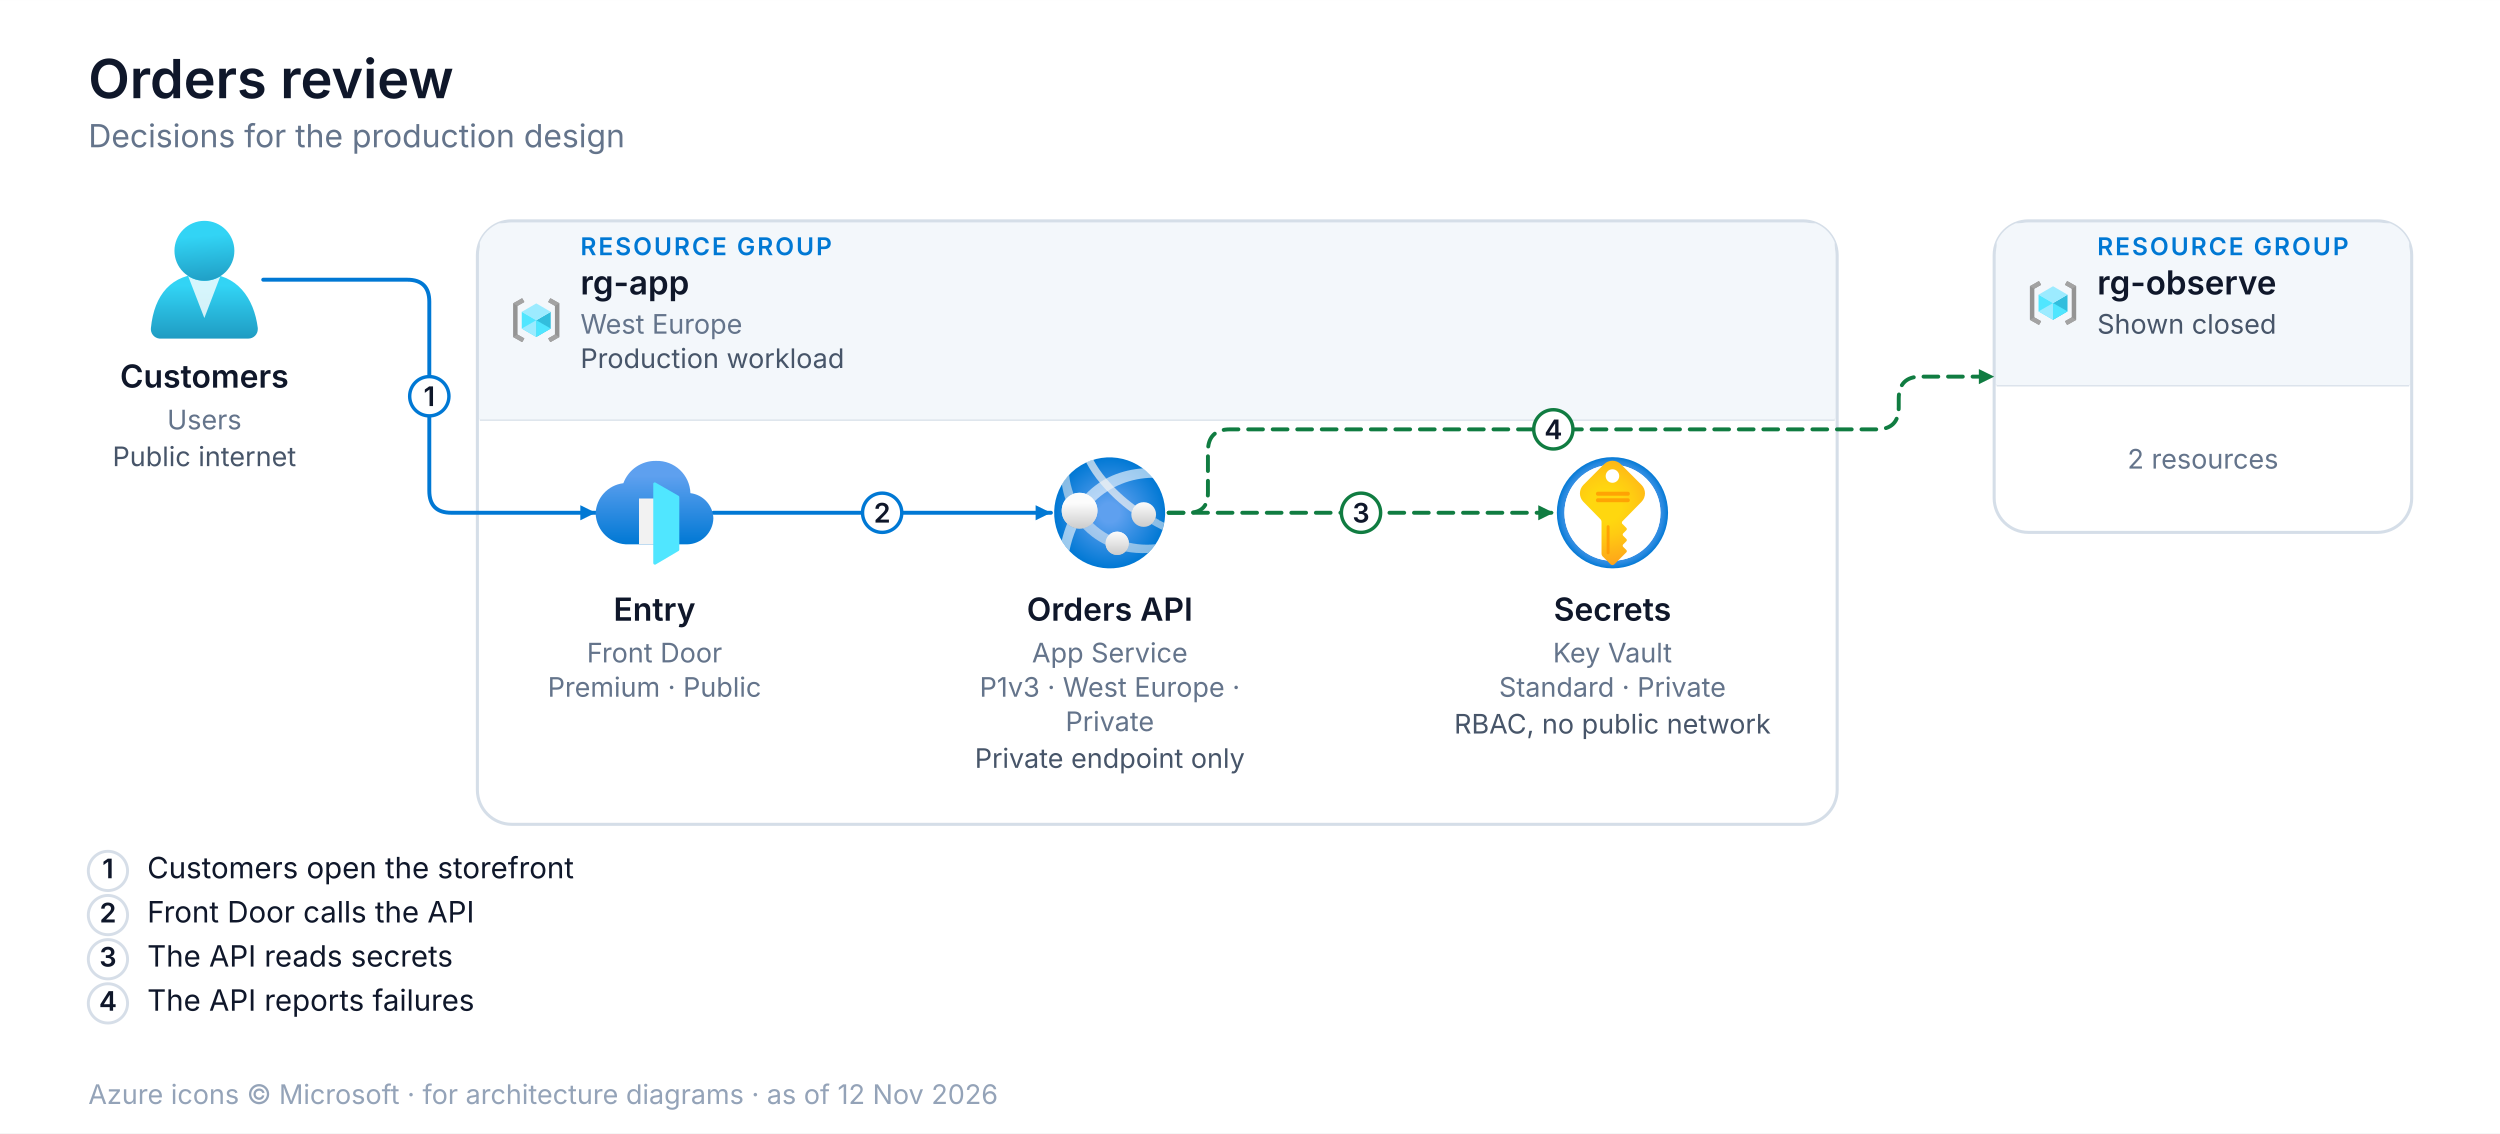
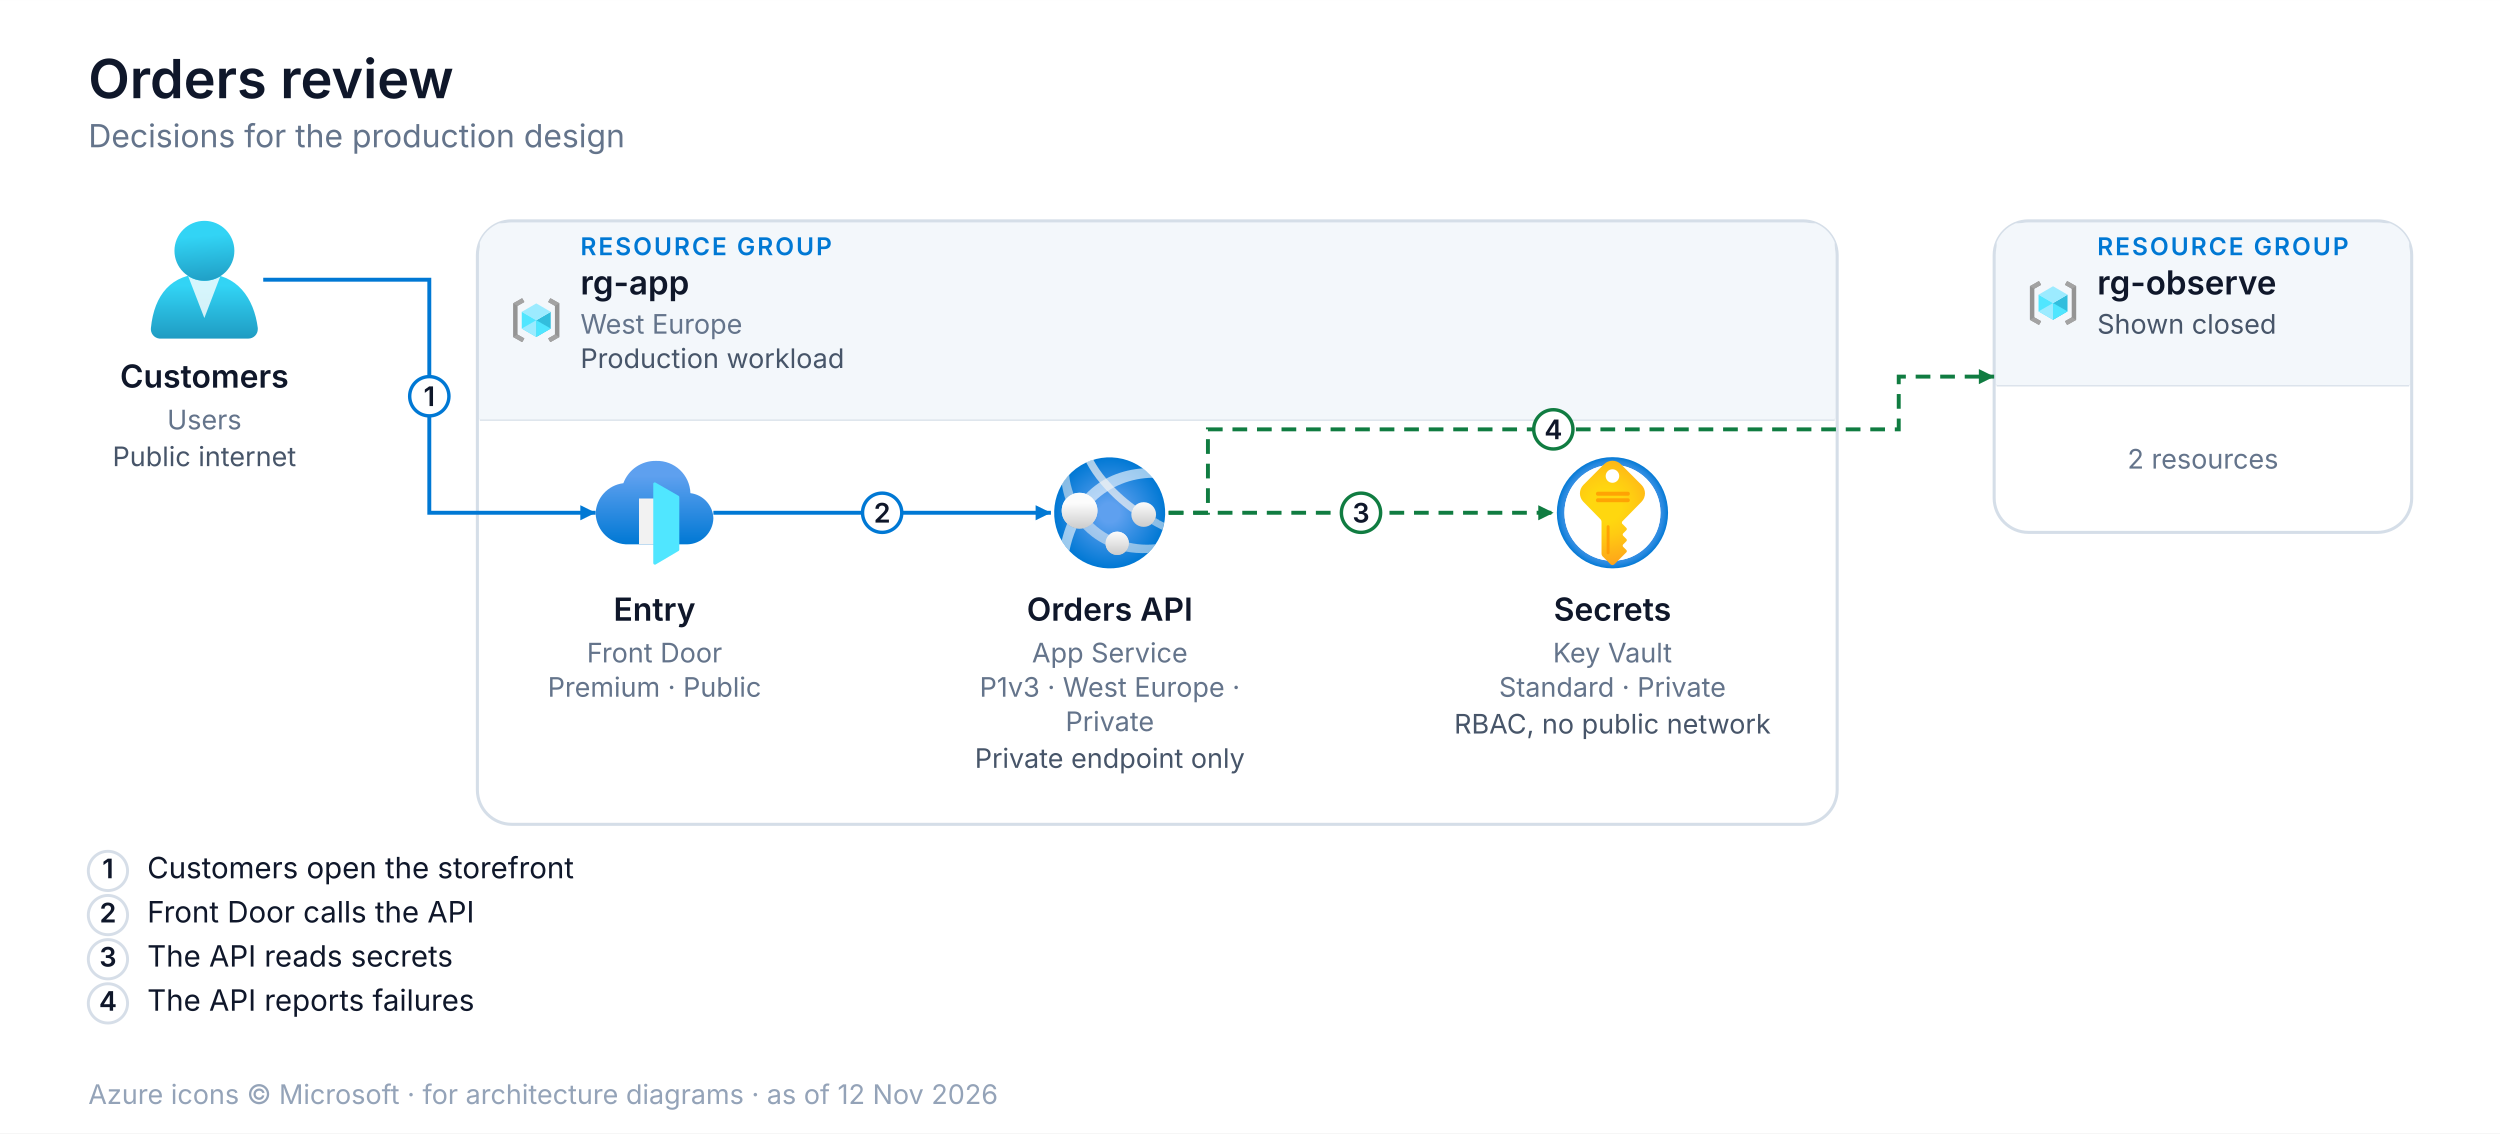
<svg xmlns="http://www.w3.org/2000/svg" xmlns:xlink="http://www.w3.org/1999/xlink" width="1019" height="462" viewBox="0 0 1019.1 462.0" role="img" text-rendering="optimizeLegibility">
  <rect width="100%" height="100%" fill="#FFFFFF" />
  <defs>
    <marker id="arrow-0078D4" viewBox="0 0 10 10" refX="8.6" refY="5" markerWidth="8" markerHeight="8" orient="auto-start-reverse" markerUnits="userSpaceOnUse">
      <path d="M0.8 1.15 L8.6 5 L0.8 8.85 Z" fill="#0078D4" />
    </marker>
    <marker id="arrow-107C41" viewBox="0 0 10 10" refX="8.6" refY="5" markerWidth="8" markerHeight="8" orient="auto-start-reverse" markerUnits="userSpaceOnUse">
      <path d="M0.8 1.15 L8.6 5 L0.8 8.85 Z" fill="#107C41" />
    </marker>
    <clipPath id="clip1">
      <rect x="194.6" y="90.0" width="554.3" height="246.0" rx="14" />
    </clipPath>
    <clipPath id="clip2">
      <rect x="812.9" y="90.0" width="170.2" height="127.0" rx="14" />
    </clipPath>
  </defs>
  <g clip-path="url(#clip1)">
    <rect x="194.6" y="90.0" width="554.3" height="246.0" fill="#FFFFFF" />
    <rect x="194.6" y="90.0" width="554.3" height="81.0" fill="#F3F7FB" />
  </g>
  <rect x="194.6" y="90.0" width="554.3" height="246.0" rx="14" ry="14" fill="none" stroke="#D5DEE8" stroke-width="1.25" />
  <line x1="195.6" y1="171.0" x2="747.9" y2="171.0" stroke="#D6DEE8" stroke-width="1" />
  <g clip-path="url(#clip2)">
    <rect x="812.9" y="90.0" width="170.2" height="127.0" fill="#FFFFFF" />
    <rect x="812.9" y="90.0" width="170.2" height="67.0" fill="#F3F7FB" />
  </g>
  <rect x="812.9" y="90.0" width="170.2" height="127.0" rx="14" ry="14" fill="none" stroke="#D5DEE8" stroke-width="1.25" />
  <line x1="813.9" y1="157.0" x2="982.1" y2="157.0" stroke="#D6DEE8" stroke-width="1" />
  <text x="898.0" y="191.0" text-anchor="middle" fill="#64748B" font-family="&quot;Segoe UI&quot;, Inter, &quot;Helvetica Neue&quot;, Arial, sans-serif" font-size="11">2 resources</text>
-   <path d="M 107.3 114.0 L 166.0 114.0 Q 175.0 114.0 175.0 123.0 L 175.0 200.0 Q 175.0 209.0 184.0 209.0 L 242.8 209.0" fill="none" stroke="#0078D4" stroke-width="1.6" stroke-linecap="round" stroke-linejoin="round" marker-end="url(#arrow-0078D4)" />
-   <path d="M 290.8 209.0 L 428.4 209.0" fill="none" stroke="#0078D4" stroke-width="1.6" stroke-linecap="round" stroke-linejoin="round" marker-end="url(#arrow-0078D4)" />
-   <path d="M 476.4 209.0 L 633.3 209.0" fill="none" stroke="#107C41" stroke-width="1.6" stroke-linecap="round" stroke-linejoin="round" stroke-dasharray="6 4" marker-end="url(#arrow-107C41)" />
-   <path d="M 476.4 209.0 L 484.4 209.0 Q 492.4 209.0 492.4 201.0 L 492.4 184.0 Q 492.4 175.0 501.4 175.0 L 765.0 175.0 Q 774.0 175.0 774.0 166.0 L 774.0 162.5 Q 774.0 153.5 783.0 153.5 L 812.9 153.5" fill="none" stroke="#107C41" stroke-width="1.6" stroke-linecap="round" stroke-linejoin="round" stroke-dasharray="6 4" marker-end="url(#arrow-107C41)" />
+   <path d="M 107.3 114.0 L 123.3 114.0 L 175.0 114.0 L 175.0 209.0 L 226.8 209.0 L 242.8 209.0" fill="none" stroke="#0078D4" stroke-width="1.6" stroke-linecap="butt" stroke-linejoin="miter" marker-end="url(#arrow-0078D4)" />
+   <path d="M 290.8 209.0 L 428.4 209.0" fill="none" stroke="#0078D4" stroke-width="1.6" stroke-linecap="butt" stroke-linejoin="miter" marker-end="url(#arrow-0078D4)" />
+   <path d="M 476.4 209.0 L 633.3 209.0" fill="none" stroke="#107C41" stroke-width="1.6" stroke-linecap="butt" stroke-linejoin="miter" stroke-dasharray="6 4" marker-end="url(#arrow-107C41)" />
+   <path d="M 476.4 209.0 L 492.4 209.0 L 492.4 175.0 L 774.0 175.0 L 774.0 153.5 L 796.9 153.5 L 812.9 153.5" fill="none" stroke="#107C41" stroke-width="1.6" stroke-linecap="butt" stroke-linejoin="miter" stroke-dasharray="6 4" marker-end="url(#arrow-107C41)" />
  <g clip-path="url(#clip1)">
    <rect x="195.6" y="91.0" width="552.3" height="80.0" fill="#F3F7FB" />
  </g>
  <svg x="208.6" y="120.5" width="20.0" height="20.0" viewBox="0 0 18 18" preserveAspectRatio="xMidYMid meet" overflow="visible">
    <g>
      <g>
        <path d="M.5,15.08a.16.16,0,0,0,.08.14l1.16.65L3.7,17a.17.17,0,0,0,.23-.06l.66-1.12a.16.16,0,0,0-.06-.21l-2.3-1.3a.17.17,0,0,1-.08-.14V3.85a.16.16,0,0,1,.08-.14l2.3-1.3a.16.16,0,0,0,.06-.21L3.93,1.08A.17.17,0,0,0,3.7,1L1.78,2.11l-1.2.67a.16.16,0,0,0-.08.14V15.08Z" fill="#949494" />
        <path d="M2.14,3.77l.06-.06,2.3-1.3a.14.14,0,0,0,.06-.21L3.9,1.08A.15.15,0,0,0,3.68,1L1.75,2.11.56,2.78s-.05,0-.06.06l.9.51Z" fill="#a3a3a3" />
        <path d="M4.5,15.59l-2.3-1.3a.22.22,0,0,1-.07-.09l-1.62,1,.05,0,1.15.65,2,1.11a.15.15,0,0,0,.22-.06l.66-1.12A.14.14,0,0,0,4.5,15.59Z" fill="#a3a3a3" />
      </g>
      <path d="M17.5,15.08a.16.16,0,0,1-.08.14l-1.16.65L14.3,17a.17.17,0,0,1-.23-.06l-.66-1.12a.16.16,0,0,1,.06-.21l2.3-1.3a.17.17,0,0,0,.08-.14V3.85a.16.16,0,0,0-.08-.14l-2.3-1.3a.16.16,0,0,1-.06-.21l.66-1.12A.17.17,0,0,1,14.3,1l1.92,1.09,1.2.67a.16.16,0,0,1,.08.14V15.08Z" fill="#949494" />
      <path d="M15.86,3.77l-.06-.06-2.3-1.3a.14.14,0,0,1-.06-.21l.66-1.12A.15.15,0,0,1,14.32,1l1.93,1.09,1.19.67s0,0,.06.06l-.9.51Z" fill="#a3a3a3" />
      <path d="M13.5,15.59l2.3-1.3a.22.22,0,0,0,.07-.09l1.62,1,0,0-1.15.65-2,1.11a.15.15,0,0,1-.22-.06l-.66-1.12A.14.14,0,0,1,13.5,15.59Z" fill="#a3a3a3" />
      <polygon points="14.31 5.93 14.31 12.07 8.99 15.16 8.99 9.01 14.31 5.93" fill="#32bedd" />
      <polygon points="14.31 5.93 9 9.02 3.68 5.93 9 2.84 14.31 5.93" fill="#9cebff" />
      <polygon points="8.99 9.02 8.99 15.16 3.68 12.07 3.68 5.93 8.99 9.02" fill="#50e6ff" />
      <polygon points="3.68 12.07 8.99 9.01 8.99 15.16 3.68 12.07" fill="#9cebff" />
      <polygon points="14.31 12.07 8.99 9.01 8.99 15.16 14.31 12.07" fill="#50e6ff" />
    </g>
  </svg>
  <text x="236.6" y="104.0" fill="#0078D4" font-family="&quot;Segoe UI&quot;, Inter, &quot;Helvetica Neue&quot;, Arial, sans-serif" font-size="10" font-weight="600" letter-spacing="0.08em">RESOURCE GROUP</text>
  <text x="236.6" y="120.0" fill="#0F172A" font-family="&quot;Segoe UI&quot;, Inter, &quot;Helvetica Neue&quot;, Arial, sans-serif" font-size="13.5" font-weight="600">rg-app</text>
  <text x="236.6" y="136.0" fill="#64748B" font-family="&quot;Segoe UI&quot;, Inter, &quot;Helvetica Neue&quot;, Arial, sans-serif" font-size="11">West Europe</text>
  <text x="236.6" y="150.0" fill="#475569" font-family="&quot;Segoe UI&quot;, Inter, &quot;Helvetica Neue&quot;, Arial, sans-serif" font-size="11">Production workload</text>
  <g clip-path="url(#clip2)">
    <rect x="813.9" y="91.0" width="168.2" height="66.0" fill="#F3F7FB" />
  </g>
  <svg x="826.9" y="113.5" width="20.0" height="20.0" viewBox="0 0 18 18" preserveAspectRatio="xMidYMid meet" overflow="visible">
    <g>
      <g>
        <path d="M.5,15.08a.16.16,0,0,0,.08.14l1.16.65L3.7,17a.17.17,0,0,0,.23-.06l.66-1.12a.16.16,0,0,0-.06-.21l-2.3-1.3a.17.17,0,0,1-.08-.14V3.85a.16.16,0,0,1,.08-.14l2.3-1.3a.16.16,0,0,0,.06-.21L3.93,1.08A.17.17,0,0,0,3.7,1L1.78,2.11l-1.2.67a.16.16,0,0,0-.08.14V15.08Z" fill="#949494" />
        <path d="M2.14,3.77l.06-.06,2.3-1.3a.14.14,0,0,0,.06-.21L3.9,1.08A.15.15,0,0,0,3.68,1L1.75,2.11.56,2.78s-.05,0-.06.06l.9.51Z" fill="#a3a3a3" />
        <path d="M4.5,15.59l-2.3-1.3a.22.22,0,0,1-.07-.09l-1.62,1,.05,0,1.15.65,2,1.11a.15.15,0,0,0,.22-.06l.66-1.12A.14.14,0,0,0,4.5,15.59Z" fill="#a3a3a3" />
      </g>
      <path d="M17.5,15.08a.16.16,0,0,1-.08.14l-1.16.65L14.3,17a.17.17,0,0,1-.23-.06l-.66-1.12a.16.16,0,0,1,.06-.21l2.3-1.3a.17.17,0,0,0,.08-.14V3.85a.16.16,0,0,0-.08-.14l-2.3-1.3a.16.16,0,0,1-.06-.21l.66-1.12A.17.17,0,0,1,14.3,1l1.92,1.09,1.2.67a.16.16,0,0,1,.08.14V15.08Z" fill="#949494" />
      <path d="M15.86,3.77l-.06-.06-2.3-1.3a.14.14,0,0,1-.06-.21l.66-1.12A.15.15,0,0,1,14.32,1l1.93,1.09,1.19.67s0,0,.06.06l-.9.51Z" fill="#a3a3a3" />
      <path d="M13.5,15.59l2.3-1.3a.22.22,0,0,0,.07-.09l1.62,1,0,0-1.15.65-2,1.11a.15.15,0,0,1-.22-.06l-.66-1.12A.14.14,0,0,1,13.5,15.59Z" fill="#a3a3a3" />
      <polygon points="14.31 5.93 14.31 12.07 8.99 15.16 8.99 9.01 14.31 5.93" fill="#32bedd" />
      <polygon points="14.31 5.93 9 9.02 3.68 5.93 9 2.84 14.31 5.93" fill="#9cebff" />
      <polygon points="8.99 9.02 8.99 15.16 3.68 12.07 3.68 5.93 8.99 9.02" fill="#50e6ff" />
      <polygon points="3.68 12.07 8.99 9.01 8.99 15.16 3.68 12.07" fill="#9cebff" />
      <polygon points="14.31 12.07 8.99 9.01 8.99 15.16 14.31 12.07" fill="#50e6ff" />
    </g>
  </svg>
  <text x="854.9" y="104.0" fill="#0078D4" font-family="&quot;Segoe UI&quot;, Inter, &quot;Helvetica Neue&quot;, Arial, sans-serif" font-size="10" font-weight="600" letter-spacing="0.08em">RESOURCE GROUP</text>
  <text x="854.9" y="120.0" fill="#0F172A" font-family="&quot;Segoe UI&quot;, Inter, &quot;Helvetica Neue&quot;, Arial, sans-serif" font-size="13.5" font-weight="600">rg-observe</text>
  <text x="854.9" y="136.0" fill="#475569" font-family="&quot;Segoe UI&quot;, Inter, &quot;Helvetica Neue&quot;, Arial, sans-serif" font-size="11">Shown closed</text>
  <svg x="59.3" y="90.0" width="48.0" height="48.0" viewBox="0 0 18 18" preserveAspectRatio="xMidYMid meet" overflow="visible">
    <defs>
      <linearGradient id="n5be92901b-ec33-4c65-adf1-9b0eed06d677" x1="9" y1="6.88" x2="9" y2="20.45" gradientUnits="userSpaceOnUse">
        <stop offset="0.22" stop-color="#32d4f5" />
        <stop offset="1" stop-color="#198ab3" />
      </linearGradient>
      <linearGradient id="n5b46fc246-25d8-4398-8779-1042e8cacae7" x1="8.61" y1="-0.4" x2="9.6" y2="11.92" gradientUnits="userSpaceOnUse">
        <stop offset="0.22" stop-color="#32d4f5" />
        <stop offset="1" stop-color="#198ab3" />
      </linearGradient>
    </defs>
    <path d="M15.72,18a1.45,1.45,0,0,0,1.45-1.45.47.47,0,0,0,0-.17C16.59,11.81,14,8.09,9,8.09S1.34,11.24.83,16.39A1.46,1.46,0,0,0,2.14,18H15.72Z" fill="url(#n5be92901b-ec33-4c65-adf1-9b0eed06d677)" />
    <path d="M9,9.17a4.59,4.59,0,0,1-2.48-.73L9,14.86l2.44-6.38A4.53,4.53,0,0,1,9,9.17Z" fill="#fff" opacity="0.8" />
    <circle cx="9.01" cy="4.58" r="4.58" fill="url(#n5b46fc246-25d8-4398-8779-1042e8cacae7)" />
  </svg>
  <text x="83.3" y="158.0" text-anchor="middle" fill="#0F172A" font-family="&quot;Segoe UI&quot;, Inter, &quot;Helvetica Neue&quot;, Arial, sans-serif" font-size="13" font-weight="600">Customers</text>
  <text x="83.3" y="175.0" text-anchor="middle" fill="#64748B" font-family="&quot;Segoe UI&quot;, Inter, &quot;Helvetica Neue&quot;, Arial, sans-serif" font-size="11">Users</text>
  <text x="83.3" y="190.0" text-anchor="middle" fill="#475569" font-family="&quot;Segoe UI&quot;, Inter, &quot;Helvetica Neue&quot;, Arial, sans-serif" font-size="11">Public internet</text>
  <a href="https://learn.microsoft.com/azure/frontdoor/front-door-overview" xlink:href="https://learn.microsoft.com/azure/frontdoor/front-door-overview" target="_blank">
    <svg x="242.8" y="185.0" width="48.0" height="48.0" viewBox="0 0 18 18" preserveAspectRatio="xMidYMid meet" overflow="visible">
      <defs>
        <linearGradient id="n6aa2ee697-e8d1-4da1-a8c5-64c8ebbb74cf" x1="9" y1="13.83" x2="9" y2="1.07" gradientUnits="userSpaceOnUse">
          <stop offset="0" stop-color="#0078d4" />
          <stop offset="0.82" stop-color="#5ea0ef" />
        </linearGradient>
      </defs>
      <path d="M18,9.83A4,4,0,0,0,14.49,6,5.1,5.1,0,0,0,9.24,1.07a5.23,5.23,0,0,0-5,3.41A4.83,4.83,0,0,0,0,9.12a4.9,4.9,0,0,0,5.07,4.71l.44,0h8.21a.78.78,0,0,0,.22,0A4.09,4.09,0,0,0,18,9.83Z" fill="url(#n6aa2ee697-e8d1-4da1-a8c5-64c8ebbb74cf)" />
      <path id="n6f0276135-0079-4897-a518-21eb63472c16" d="M6.63,6.82h5.06v7H6.63Z" fill="#f2f2f2" />
      <path id="n6e528878d-2ed7-4392-94e6-99c6fc971bcb" d="M12.61,6.37l-3.49-2a.25.25,0,0,0-.31.15s0,.06,0,.08V16.68a.25.25,0,0,0,.24.25h.08l3.49-2.06a.25.25,0,0,0,.17-.23v-8A.26.26,0,0,0,12.61,6.37Z" fill="#50e6ff" />
    </svg>
    <text x="266.8" y="253.0" text-anchor="middle" fill="#0F172A" font-family="&quot;Segoe UI&quot;, Inter, &quot;Helvetica Neue&quot;, Arial, sans-serif" font-size="13" font-weight="600">Entry</text>
    <text x="266.8" y="270.0" text-anchor="middle" fill="#64748B" font-family="&quot;Segoe UI&quot;, Inter, &quot;Helvetica Neue&quot;, Arial, sans-serif" font-size="11">Front Door</text>
    <text x="266.8" y="284.0" text-anchor="middle" fill="#64748B" font-family="&quot;Segoe UI&quot;, Inter, &quot;Helvetica Neue&quot;, Arial, sans-serif" font-size="11">Premium · Public</text>
  </a>
  <a href="https://learn.microsoft.com/azure/app-service/overview" xlink:href="https://learn.microsoft.com/azure/app-service/overview" target="_blank">
    <svg x="428.4" y="185.0" width="48.0" height="48.0" viewBox="0 0 18 18" preserveAspectRatio="xMidYMid meet" overflow="visible">
      <defs>
        <radialGradient id="n7e2cf8746-c9a8-4eee-86c2-4951983c6032" cx="13428.81" cy="3518.86" r="56.67" gradientTransform="translate(-2005.33 -518.83) scale(0.15)" gradientUnits="userSpaceOnUse">
          <stop offset="0.18" stop-color="#5ea0ef" />
          <stop offset="1" stop-color="#0078d4" />
        </radialGradient>
        <linearGradient id="n7bdd213dd-d313-473c-8ff4-0133fd3a9033" x1="4.4" y1="11.48" x2="4.37" y2="7.53" gradientUnits="userSpaceOnUse">
          <stop offset="0" stop-color="#ccc" />
          <stop offset="1" stop-color="#fcfcfc" />
        </linearGradient>
        <linearGradient id="n7afcc63c5-3649-4476-a742-bcb53a569f3c" x1="10.13" y1="15.45" x2="10.13" y2="11.9" gradientUnits="userSpaceOnUse">
          <stop offset="0" stop-color="#ccc" />
          <stop offset="1" stop-color="#fcfcfc" />
        </linearGradient>
        <linearGradient id="n7bd873f0b-9954-4aa5-a3df-9f4c64e8729d" x1="14.18" y1="11.15" x2="14.18" y2="7.38" gradientUnits="userSpaceOnUse">
          <stop offset="0" stop-color="#ccc" />
          <stop offset="1" stop-color="#fcfcfc" />
        </linearGradient>
      </defs>
      <path id="n7ee75dd06-1aca-4f76-9d11-d05a284020ad" d="M14.21,15.72A8.5,8.5,0,0,1,3.79,2.28l.09-.06a8.5,8.5,0,0,1,10.33,13.5" fill="url(#n7e2cf8746-c9a8-4eee-86c2-4951983c6032)" />
      <path d="M6.69,7.23A13,13,0,0,1,15.6,3.65a8.47,8.47,0,0,0-1.49-1.44,14.34,14.34,0,0,0-4.69,1.1A12.54,12.54,0,0,0,5.34,6.13,2.76,2.76,0,0,1,6.69,7.23Z" fill="#fff" opacity="0.6" />
      <path d="M2.48,10.65a17.86,17.86,0,0,0-.83,2.62,7.82,7.82,0,0,0,.62.92c.18.23.35.44.55.65A17.94,17.94,0,0,1,3.9,11.37,2.76,2.76,0,0,1,2.48,10.65Z" fill="#fff" opacity="0.6" />
      <path d="M3.46,6.11a12,12,0,0,1-.69-2.94,8.15,8.15,0,0,0-1.1,1.45A12.69,12.69,0,0,0,2.24,7,2.69,2.69,0,0,1,3.46,6.11Z" fill="#f2f2f2" opacity="0.55" />
      <circle cx="4.38" cy="8.68" r="2.73" fill="url(#n7bdd213dd-d313-473c-8ff4-0133fd3a9033)" />
      <path d="M8.36,13.67A1.77,1.77,0,0,1,8.9,12.4a11.88,11.88,0,0,1-2.53-1.86,2.74,2.74,0,0,1-1.49.83,13.1,13.1,0,0,0,1.45,1.28A12.12,12.12,0,0,0,8.38,13.9,1.79,1.79,0,0,1,8.36,13.67Z" fill="#f2f2f2" opacity="0.55" />
      <path d="M14.66,13.88a12,12,0,0,1-2.76-.32.41.41,0,0,1,0,.11,1.75,1.75,0,0,1-.51,1.24,13.69,13.69,0,0,0,3.42.24A8.21,8.21,0,0,0,16,13.81,11.5,11.5,0,0,1,14.66,13.88Z" fill="#f2f2f2" opacity="0.55" />
      <circle cx="10.13" cy="13.67" r="1.78" fill="url(#n7afcc63c5-3649-4476-a742-bcb53a569f3c)" />
      <path d="M12.32,8.93a1.83,1.83,0,0,1,.61-1A25.5,25.5,0,0,1,8.47,3.79a16.91,16.91,0,0,1-2-2.92,7.64,7.64,0,0,0-1.09.42A18.14,18.14,0,0,0,7.53,4.47,26.44,26.44,0,0,0,12.32,8.93Z" fill="#f2f2f2" opacity="0.7" />
      <circle cx="14.18" cy="9.27" r="1.89" fill="url(#n7bd873f0b-9954-4aa5-a3df-9f4c64e8729d)" />
      <path d="M17.35,10.54,17,10.37l0,0-.3-.16-.06,0L16.38,10l-.07,0L16,9.8a1.76,1.76,0,0,1-.64.92c.12.08.25.15.38.22l.08.05.35.19,0,0,.86.45h0a8.63,8.63,0,0,0,.29-1.11Z" fill="#f2f2f2" opacity="0.55" />
      <circle cx="4.38" cy="8.68" r="2.73" fill="url(#n7bdd213dd-d313-473c-8ff4-0133fd3a9033)" />
      <circle cx="10.13" cy="13.67" r="1.78" fill="url(#n7afcc63c5-3649-4476-a742-bcb53a569f3c)" />
    </svg>
    <text x="452.4" y="253.0" text-anchor="middle" fill="#0F172A" font-family="&quot;Segoe UI&quot;, Inter, &quot;Helvetica Neue&quot;, Arial, sans-serif" font-size="13" font-weight="600">Orders API</text>
    <text x="452.4" y="270.0" text-anchor="middle" fill="#64748B" font-family="&quot;Segoe UI&quot;, Inter, &quot;Helvetica Neue&quot;, Arial, sans-serif" font-size="11">App Service</text>
    <text x="452.4" y="284.0" text-anchor="middle" fill="#64748B" font-family="&quot;Segoe UI&quot;, Inter, &quot;Helvetica Neue&quot;, Arial, sans-serif" font-size="11">P1v3 · West Europe ·</text>
    <text x="452.4" y="298.0" text-anchor="middle" fill="#64748B" font-family="&quot;Segoe UI&quot;, Inter, &quot;Helvetica Neue&quot;, Arial, sans-serif" font-size="11">Private</text>
    <text x="452.4" y="313.0" text-anchor="middle" fill="#475569" font-family="&quot;Segoe UI&quot;, Inter, &quot;Helvetica Neue&quot;, Arial, sans-serif" font-size="11">Private endpoint only</text>
  </a>
  <a href="https://learn.microsoft.com/azure/key-vault/general/overview" xlink:href="https://learn.microsoft.com/azure/key-vault/general/overview" target="_blank">
    <svg x="633.3" y="185.0" width="48.0" height="48.0" viewBox="0 0 18 18" preserveAspectRatio="xMidYMid meet" overflow="visible">
      <defs>
        <radialGradient id="n8fb114c93-7c16-4540-899a-0796041629e6" cx="9" cy="9" r="8.5" gradientUnits="userSpaceOnUse">
          <stop offset="0.18" stop-color="#5ea0ef" />
          <stop offset="0.56" stop-color="#5c9fee" />
          <stop offset="0.69" stop-color="#559ced" />
          <stop offset="0.78" stop-color="#4a97e9" />
          <stop offset="0.86" stop-color="#3990e4" />
          <stop offset="0.93" stop-color="#2387de" />
          <stop offset="0.99" stop-color="#087bd6" />
          <stop offset="1" stop-color="#0078d4" />
        </radialGradient>
        <radialGradient id="n8ec478bd3-5b38-4e7f-b661-11f355578bff" cx="38.95" cy="182.07" r="9.88" gradientTransform="translate(-28.71 -163.24) scale(0.94 0.94)" gradientUnits="userSpaceOnUse">
          <stop offset="0.27" stop-color="#ffd70f" />
          <stop offset="0.49" stop-color="#ffcb12" />
          <stop offset="0.88" stop-color="#feac19" />
          <stop offset="1" stop-color="#fea11b" />
        </radialGradient>
      </defs>
      <path id="n8aacf8311-a317-400f-b613-74bd00da5ce3" d="M9,.5A8.5,8.5,0,1,0,17.5,9,8.51,8.51,0,0,0,9,.5ZM9,16.34A7.34,7.34,0,1,1,16.34,9,7.34,7.34,0,0,1,9,16.34Z" fill="url(#n8fb114c93-7c16-4540-899a-0796041629e6)" />
      <circle cx="9" cy="9" r="7.34" fill="#fff" />
      <g>
        <path id="n8bd983c41-db73-40ec-a4f4-da1213fc9924" d="M13.44,7.33a1.84,1.84,0,0,0,0-2.59h0L10.29,1.58a1.83,1.83,0,0,0-2.58,0h0L4.56,4.74a1.84,1.84,0,0,0,0,2.59L7.18,10a.51.51,0,0,1,.15.36v4.88a.63.63,0,0,0,.18.44l1.2,1.2a.41.41,0,0,0,.58,0l1.16-1.16h0l.68-.68a.25.25,0,0,0,0-.34l-.49-.49a.27.27,0,0,1,0-.37l.49-.49a.25.25,0,0,0,0-.34l-.49-.49a.27.27,0,0,1,0-.37l.49-.49a.25.25,0,0,0,0-.34l-.68-.69v-.25ZM9,2.35A1,1,0,0,1,9,4.42,1,1,0,1,1,9,2.35Z" fill="url(#n8ec478bd3-5b38-4e7f-b661-11f355578bff)" />
        <path id="n8ad2e7e44-9bfd-4775-8bf4-8ef26a544921" d="M8.18,15.3h0a.23.23,0,0,0,.38-.17v-4a.24.24,0,0,0-.11-.2h0a.22.22,0,0,0-.34.2v4A.28.28,0,0,0,8.18,15.3Z" fill="#ff9300" opacity="0.75" />
        <rect id="n8a996fbff-3936-4b24-b407-369336c143ba" x="6.48" y="5.79" width="5.17" height="0.61" rx="0.28" fill="#ff9300" opacity="0.75" />
        <rect id="n8bb12d31c-3352-4a18-87dd-a169a4a8721d" x="6.48" y="6.78" width="5.17" height="0.61" rx="0.28" fill="#ff9300" opacity="0.75" />
      </g>
    </svg>
    <text x="657.3" y="253.0" text-anchor="middle" fill="#0F172A" font-family="&quot;Segoe UI&quot;, Inter, &quot;Helvetica Neue&quot;, Arial, sans-serif" font-size="13" font-weight="600">Secrets</text>
    <text x="657.3" y="270.0" text-anchor="middle" fill="#64748B" font-family="&quot;Segoe UI&quot;, Inter, &quot;Helvetica Neue&quot;, Arial, sans-serif" font-size="11">Key Vault</text>
    <text x="657.3" y="284.0" text-anchor="middle" fill="#64748B" font-family="&quot;Segoe UI&quot;, Inter, &quot;Helvetica Neue&quot;, Arial, sans-serif" font-size="11">Standard · Private</text>
    <text x="657.3" y="299.0" text-anchor="middle" fill="#475569" font-family="&quot;Segoe UI&quot;, Inter, &quot;Helvetica Neue&quot;, Arial, sans-serif" font-size="11">RBAC, no public network</text>
  </a>
  <circle cx="175.0" cy="161.5" r="8.0" fill="#FFFFFF" stroke="#0078D4" stroke-width="1.4" />
  <text x="175.0" y="165.5" text-anchor="middle" fill="#0F172A" font-family="&quot;Segoe UI&quot;, Inter, &quot;Helvetica Neue&quot;, Arial, sans-serif" font-size="11" font-weight="600">1</text>
  <circle cx="359.6" cy="209.0" r="8.0" fill="#FFFFFF" stroke="#0078D4" stroke-width="1.4" />
  <text x="359.6" y="213.0" text-anchor="middle" fill="#0F172A" font-family="&quot;Segoe UI&quot;, Inter, &quot;Helvetica Neue&quot;, Arial, sans-serif" font-size="11" font-weight="600">2</text>
  <circle cx="554.8" cy="209.0" r="8.0" fill="#FFFFFF" stroke="#107C41" stroke-width="1.4" />
  <text x="554.8" y="213.0" text-anchor="middle" fill="#0F172A" font-family="&quot;Segoe UI&quot;, Inter, &quot;Helvetica Neue&quot;, Arial, sans-serif" font-size="11" font-weight="600">3</text>
  <circle cx="633.2" cy="175.0" r="8.0" fill="#FFFFFF" stroke="#107C41" stroke-width="1.4" />
  <text x="633.2" y="179.0" text-anchor="middle" fill="#0F172A" font-family="&quot;Segoe UI&quot;, Inter, &quot;Helvetica Neue&quot;, Arial, sans-serif" font-size="11" font-weight="600">4</text>
  <circle cx="44.0" cy="355.0" r="8" fill="#FFFFFF" stroke="#D6DEE8" stroke-width="1.2" />
  <text x="44.0" y="358.0" text-anchor="middle" fill="#0F172A" font-family="&quot;Segoe UI&quot;, Inter, &quot;Helvetica Neue&quot;, Arial, sans-serif" font-size="11" font-weight="600">1</text>
  <text x="60.0" y="358.0" fill="#0F172A" font-family="&quot;Segoe UI&quot;, Inter, &quot;Helvetica Neue&quot;, Arial, sans-serif" font-size="12">Customers open the storefront</text>
  <circle cx="44.0" cy="373.0" r="8" fill="#FFFFFF" stroke="#D6DEE8" stroke-width="1.2" />
  <text x="44.0" y="376.0" text-anchor="middle" fill="#0F172A" font-family="&quot;Segoe UI&quot;, Inter, &quot;Helvetica Neue&quot;, Arial, sans-serif" font-size="11" font-weight="600">2</text>
  <text x="60.0" y="376.0" fill="#0F172A" font-family="&quot;Segoe UI&quot;, Inter, &quot;Helvetica Neue&quot;, Arial, sans-serif" font-size="12">Front Door calls the API</text>
  <circle cx="44.0" cy="391.0" r="8" fill="#FFFFFF" stroke="#D6DEE8" stroke-width="1.2" />
  <text x="44.0" y="394.0" text-anchor="middle" fill="#0F172A" font-family="&quot;Segoe UI&quot;, Inter, &quot;Helvetica Neue&quot;, Arial, sans-serif" font-size="11" font-weight="600">3</text>
  <text x="60.0" y="394.0" fill="#0F172A" font-family="&quot;Segoe UI&quot;, Inter, &quot;Helvetica Neue&quot;, Arial, sans-serif" font-size="12">The API reads secrets</text>
  <circle cx="44.0" cy="409.0" r="8" fill="#FFFFFF" stroke="#D6DEE8" stroke-width="1.2" />
  <text x="44.0" y="412.0" text-anchor="middle" fill="#0F172A" font-family="&quot;Segoe UI&quot;, Inter, &quot;Helvetica Neue&quot;, Arial, sans-serif" font-size="11" font-weight="600">4</text>
  <text x="60.0" y="412.0" fill="#0F172A" font-family="&quot;Segoe UI&quot;, Inter, &quot;Helvetica Neue&quot;, Arial, sans-serif" font-size="12">The API reports failures</text>
  <text x="36" y="40" fill="#0F172A" font-family="&quot;Segoe UI&quot;, Inter, &quot;Helvetica Neue&quot;, Arial, sans-serif" font-size="22" font-weight="600">Orders review</text>
  <text x="36" y="60" fill="#64748B" font-family="&quot;Segoe UI&quot;, Inter, &quot;Helvetica Neue&quot;, Arial, sans-serif" font-size="13">Decisions for the production design</text>
  <text x="36" y="450.0" fill="#94A3B8" font-family="&quot;Segoe UI&quot;, Inter, &quot;Helvetica Neue&quot;, Arial, sans-serif" font-size="11">Azure icons © Microsoft · for architecture diagrams · as of 12 Nov 2026</text>
</svg>
